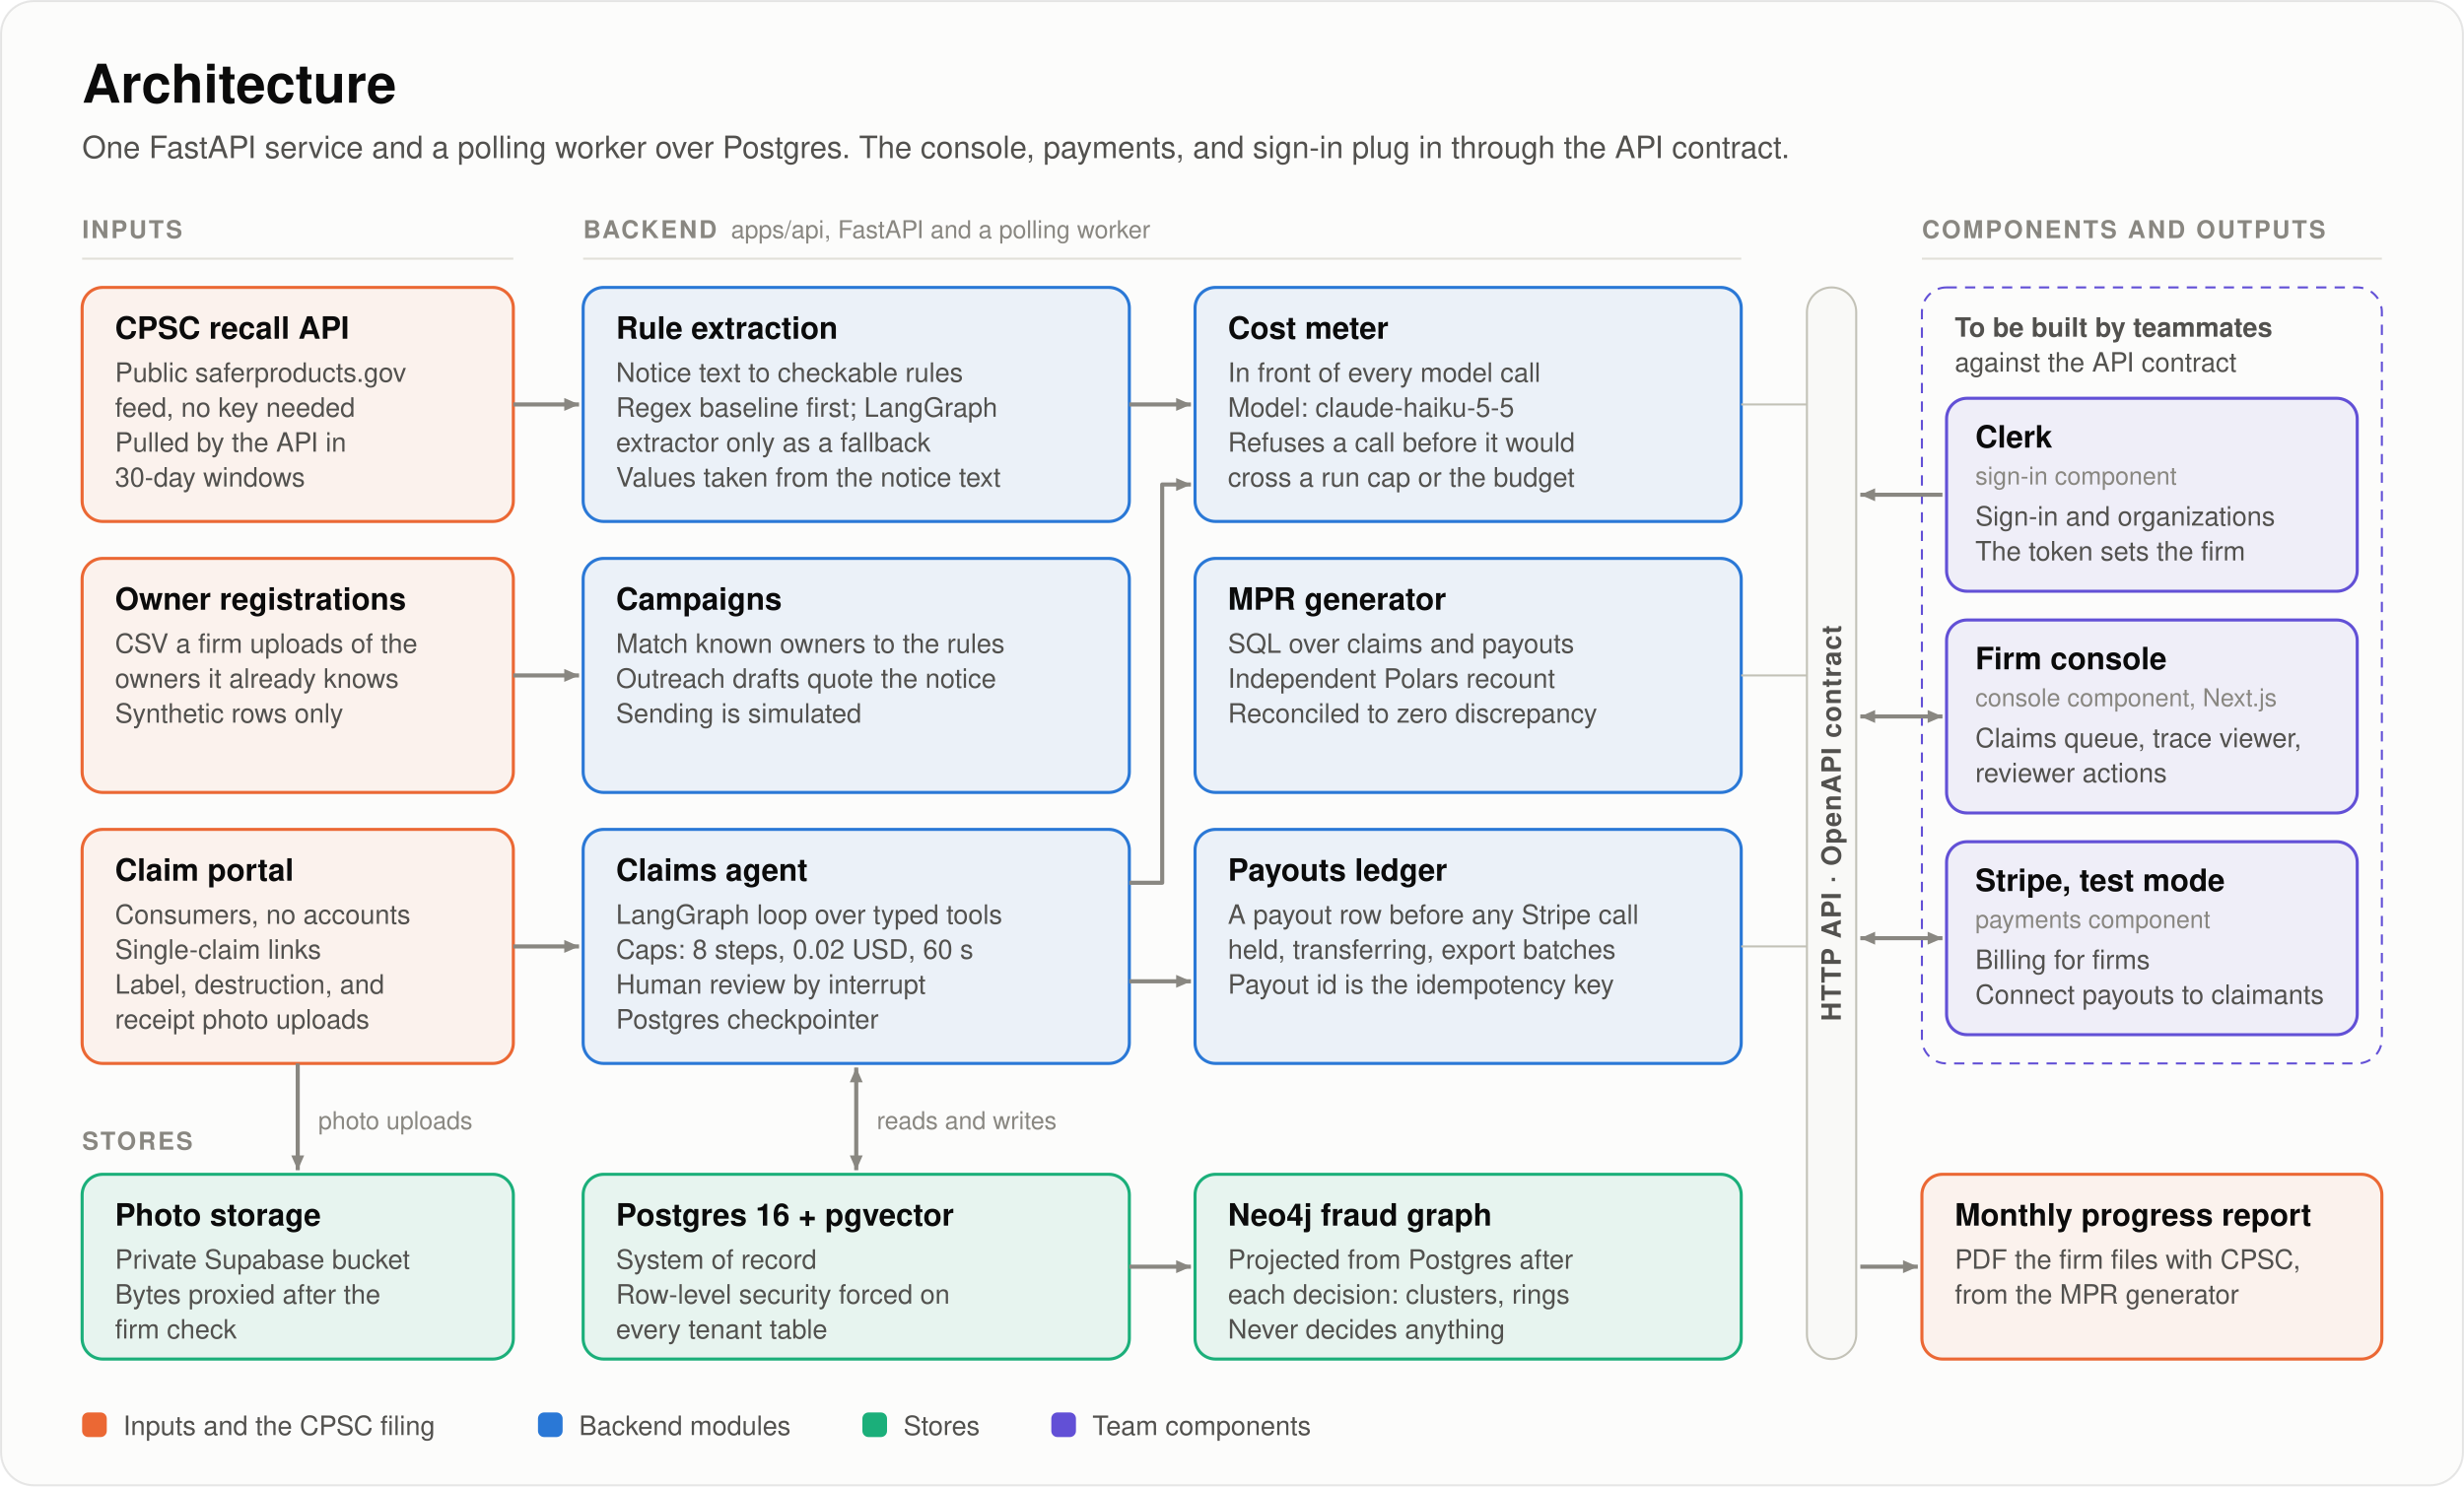
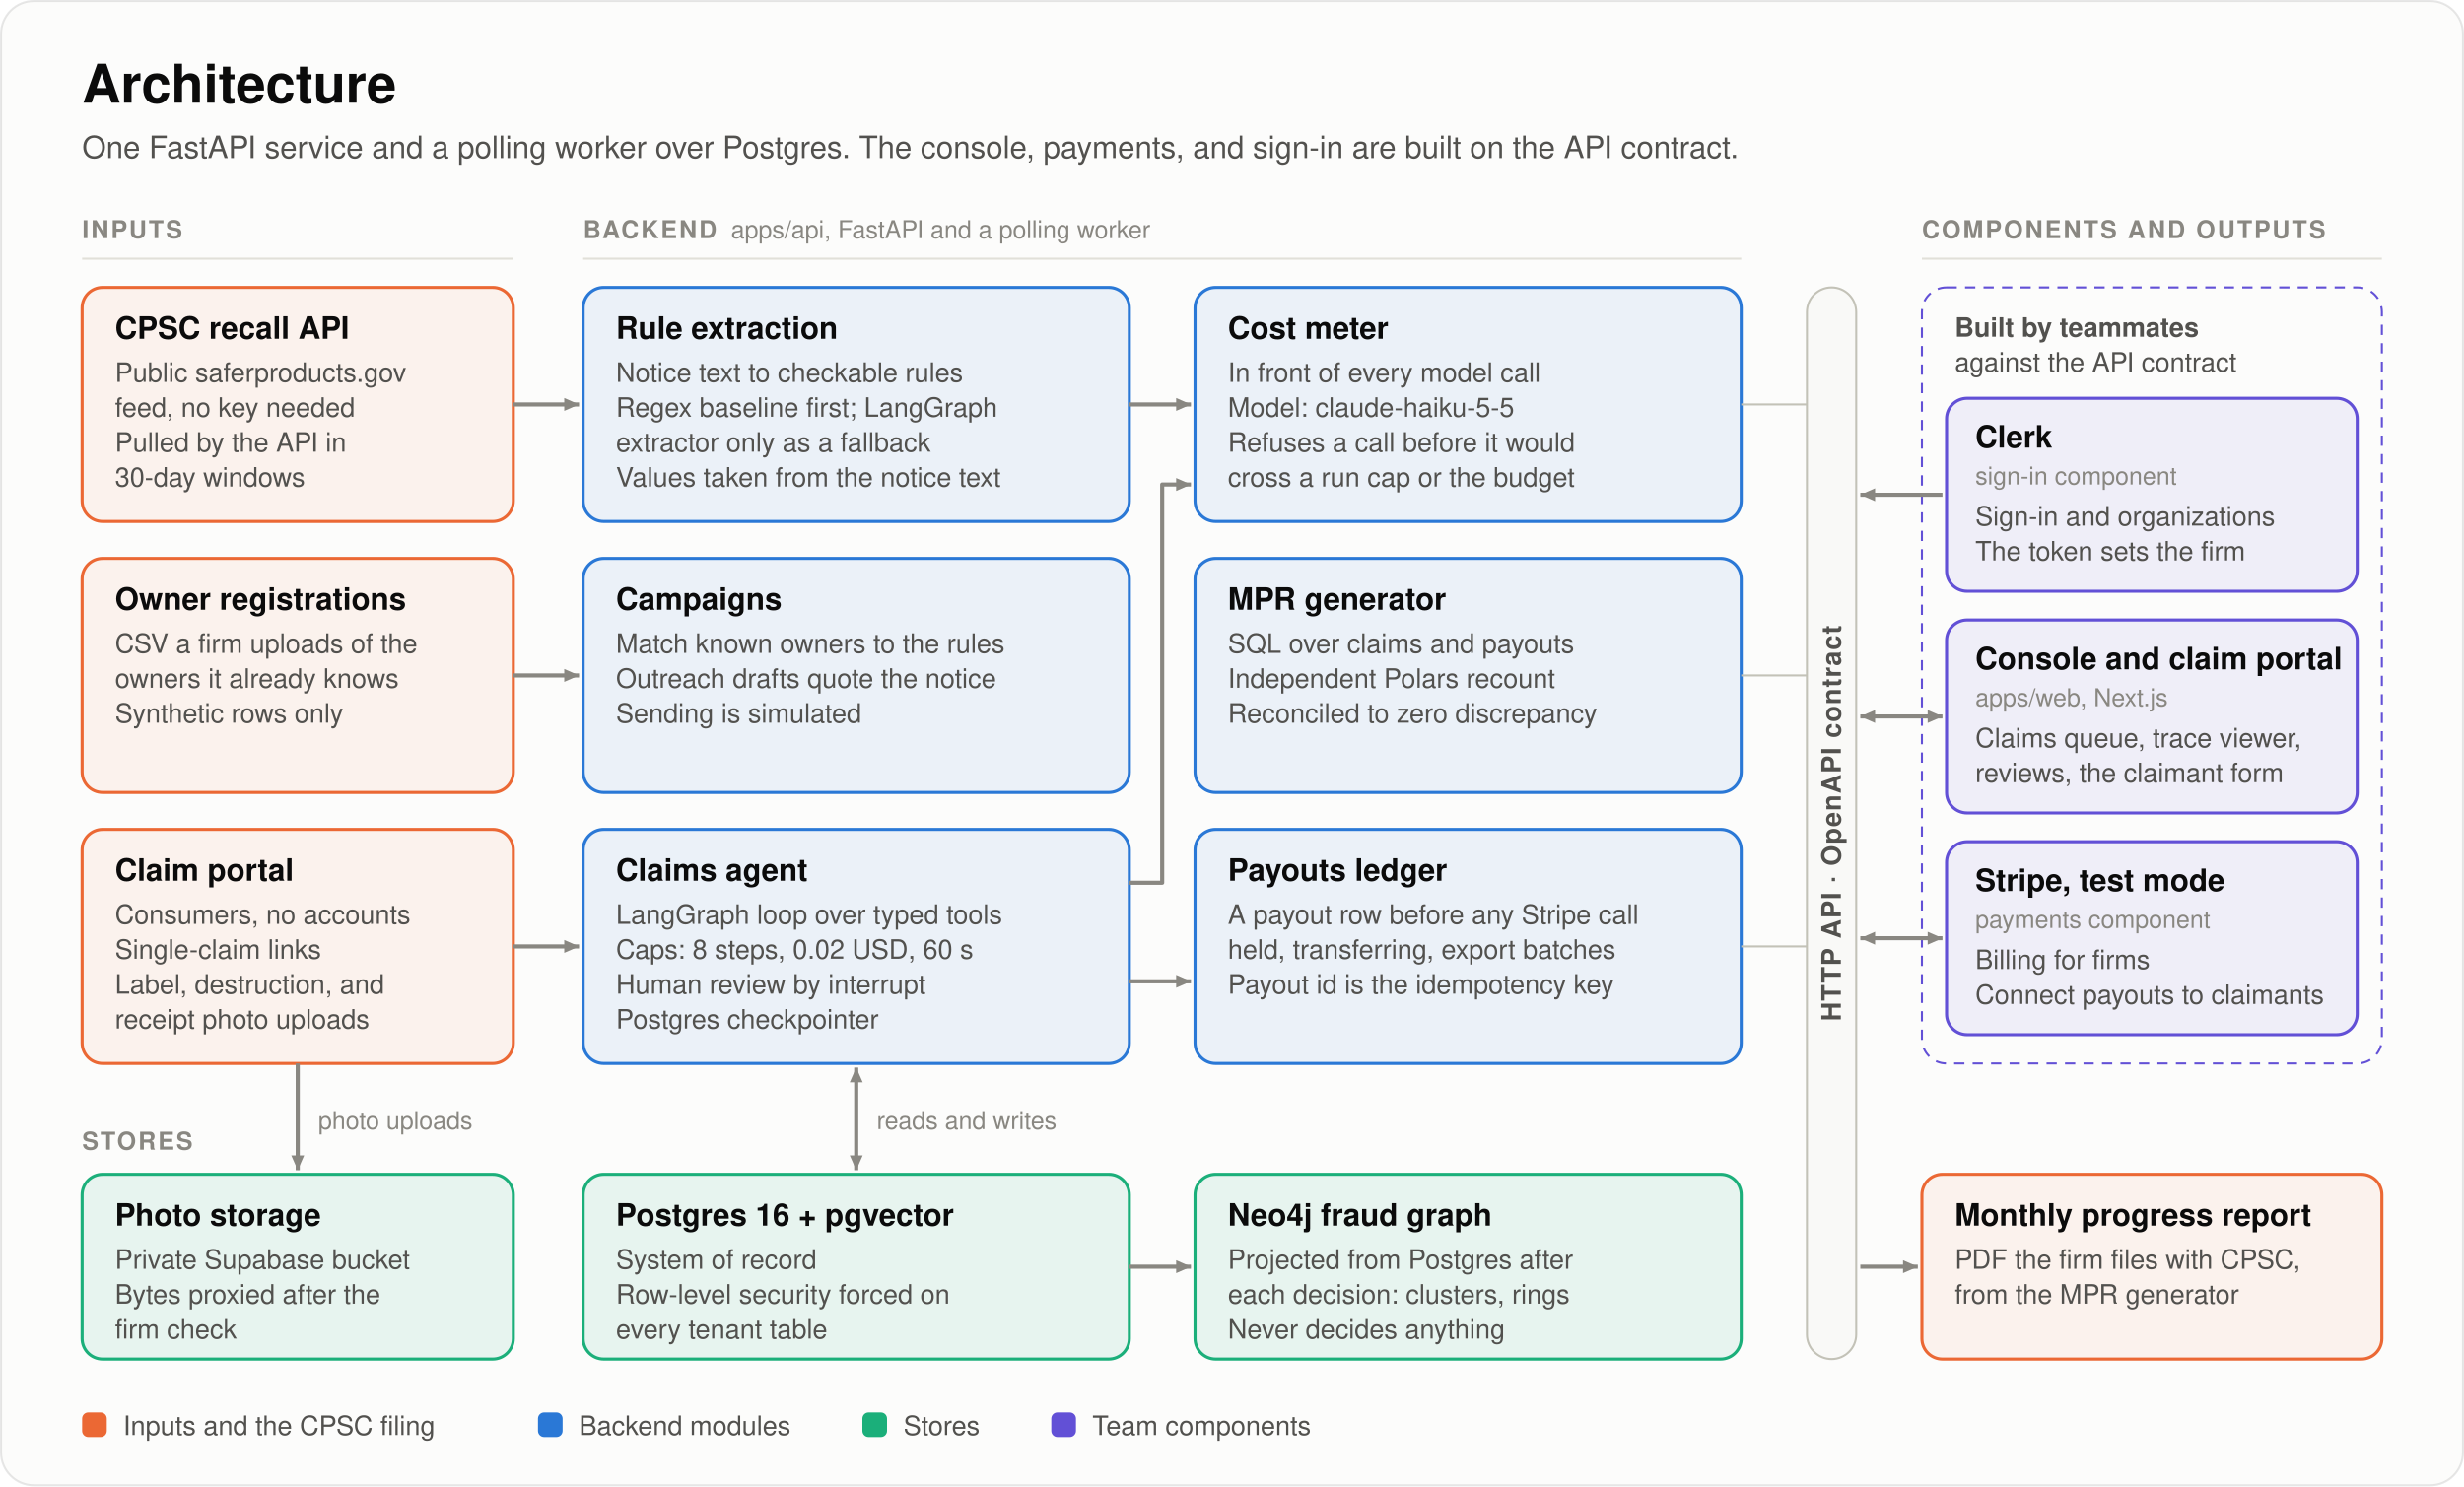
<svg xmlns="http://www.w3.org/2000/svg" width="1200" height="724" viewBox="0 0 1200 724" role="img" aria-labelledby="title desc">
  <defs>
    <marker id="ah" viewBox="0 0 10 10" refX="9" refY="5" markerUnits="userSpaceOnUse" markerWidth="9" markerHeight="9" orient="auto">
      <path class="ahead" d="M1,1.5 L9,5 L1,8.5 Z" />
    </marker>
    <marker id="at" viewBox="0 0 10 10" refX="1" refY="5" markerUnits="userSpaceOnUse" markerWidth="9" markerHeight="9" orient="auto">
      <path class="ahead" d="M9,1.5 L1,5 L9,8.5 Z" />
    </marker>
  </defs>
  <style>
    text { font-family: system-ui, -apple-system, "Segoe UI", Helvetica, Arial, sans-serif; }
    .card { fill: #fcfcfb; stroke: rgba(11,11,11,0.10); stroke-width: 1; }
    .ink { fill: #0b0b0b; }
    .ink2 { fill: #52514e; }
    .mut { fill: #898781; }
    .rule { stroke: #e1e0d9; stroke-width: 1; fill: none; }
    .hair { stroke: #c3c2b7; stroke-width: 1; fill: none; }
    .flow { stroke: #898781; stroke-width: 2; fill: none; stroke-linejoin: round; }
    .ahead { fill: #898781; }
    .bus { fill: #f9f9f7; stroke: #c3c2b7; stroke-width: 1; }
    .t-in { fill: #eb6834; fill-opacity: 0.07; stroke: #eb6834; stroke-width: 1.5; }
    .t-be { fill: #2a78d6; fill-opacity: 0.08; stroke: #2a78d6; stroke-width: 1.5; }
    .t-st { fill: #1baf7a; fill-opacity: 0.09; stroke: #1baf7a; stroke-width: 1.5; }
    .t-tm { fill: #6250d6; fill-opacity: 0.08; stroke: #6250d6; stroke-width: 1.5; }
    .grp { fill: none; stroke: #6250d6; stroke-width: 1; stroke-dasharray: 5 4; }
    .s-in { fill: #eb6834; }
    .s-be { fill: #2a78d6; }
    .s-st { fill: #1baf7a; }
    .s-tm { fill: #6250d6; }
    @media (prefers-color-scheme: dark) {
      .card { fill: #1a1a19; stroke: rgba(255,255,255,0.10); }
      .ink { fill: #f0efec; }
      .ink2 { fill: #c3c2b7; }
      .mut { fill: #898781; }
      .rule { stroke: #2c2c2a; }
      .hair { stroke: #383835; }
      .flow { stroke: #898781; }
      .ahead { fill: #898781; }
      .bus { fill: #0d0d0d; stroke: #383835; }
      .t-in { fill: #d95926; fill-opacity: 0.14; stroke: #d95926; }
      .t-be { fill: #3987e5; fill-opacity: 0.13; stroke: #3987e5; }
      .t-st { fill: #199e70; fill-opacity: 0.14; stroke: #199e70; }
      .t-tm { fill: #9085e9; fill-opacity: 0.13; stroke: #9085e9; }
      .grp { stroke: #9085e9; }
      .s-in { fill: #d95926; }
      .s-be { fill: #3987e5; }
      .s-st { fill: #199e70; }
      .s-tm { fill: #9085e9; }
    }
  </style>
  <rect class="card" x="0.5" y="0.5" width="1199" height="723" rx="16" />
  <text class="ink" x="40" y="50" font-size="26" font-weight="600">Architecture</text>
-   <text class="ink2" x="40" y="77" font-size="15">One FastAPI service and a polling worker over Postgres. The console, payments, and sign-in plug in through the API contract.</text>
+   <text class="ink2" x="40" y="77" font-size="15">One FastAPI service and a polling worker over Postgres. The console, payments, and sign-in are built on the API contract.</text>
  <text class="mut" x="40" y="116" font-size="12" font-weight="600" letter-spacing="1">INPUTS</text>
  <line class="rule" x1="40" y1="126" x2="250" y2="126" />
  <text class="mut" x="284" y="116" font-size="12" font-weight="600" letter-spacing="1">BACKEND</text>
  <text class="mut" x="356" y="116" font-size="12">apps/api, FastAPI and a polling worker</text>
  <line class="rule" x1="284" y1="126" x2="848" y2="126" />
  <text class="mut" x="936" y="116" font-size="12" font-weight="600" letter-spacing="1">COMPONENTS AND OUTPUTS</text>
  <line class="rule" x1="936" y1="126" x2="1160" y2="126" />
  <rect class="t-in" x="40" y="140" width="210" height="114" rx="10" />
  <text class="ink" x="56" y="165" font-size="15" font-weight="600">CPSC recall API</text>
  <text class="ink2" x="56" y="186" font-size="13">Public saferproducts.gov</text>
  <text class="ink2" x="56" y="203" font-size="13">feed, no key needed</text>
  <text class="ink2" x="56" y="220" font-size="13">Pulled by the API in</text>
  <text class="ink2" x="56" y="237" font-size="13">30-day windows</text>
  <rect class="t-in" x="40" y="272" width="210" height="114" rx="10" />
  <text class="ink" x="56" y="297" font-size="15" font-weight="600">Owner registrations</text>
  <text class="ink2" x="56" y="318" font-size="13">CSV a firm uploads of the</text>
  <text class="ink2" x="56" y="335" font-size="13">owners it already knows</text>
  <text class="ink2" x="56" y="352" font-size="13">Synthetic rows only</text>
  <rect class="t-in" x="40" y="404" width="210" height="114" rx="10" />
  <text class="ink" x="56" y="429" font-size="15" font-weight="600">Claim portal</text>
  <text class="ink2" x="56" y="450" font-size="13">Consumers, no accounts</text>
  <text class="ink2" x="56" y="467" font-size="13">Single-claim links</text>
  <text class="ink2" x="56" y="484" font-size="13">Label, destruction, and</text>
  <text class="ink2" x="56" y="501" font-size="13">receipt photo uploads</text>
  <rect class="t-be" x="284" y="140" width="266" height="114" rx="10" />
  <text class="ink" x="300" y="165" font-size="15" font-weight="600">Rule extraction</text>
  <text class="ink2" x="300" y="186" font-size="13">Notice text to checkable rules</text>
  <text class="ink2" x="300" y="203" font-size="13">Regex baseline first; LangGraph</text>
  <text class="ink2" x="300" y="220" font-size="13">extractor only as a fallback</text>
  <text class="ink2" x="300" y="237" font-size="13">Values taken from the notice text</text>
  <rect class="t-be" x="284" y="272" width="266" height="114" rx="10" />
  <text class="ink" x="300" y="297" font-size="15" font-weight="600">Campaigns</text>
  <text class="ink2" x="300" y="318" font-size="13">Match known owners to the rules</text>
  <text class="ink2" x="300" y="335" font-size="13">Outreach drafts quote the notice</text>
  <text class="ink2" x="300" y="352" font-size="13">Sending is simulated</text>
  <rect class="t-be" x="284" y="404" width="266" height="114" rx="10" />
  <text class="ink" x="300" y="429" font-size="15" font-weight="600">Claims agent</text>
  <text class="ink2" x="300" y="450" font-size="13">LangGraph loop over typed tools</text>
  <text class="ink2" x="300" y="467" font-size="13">Caps: 8 steps, 0.02 USD, 60 s</text>
  <text class="ink2" x="300" y="484" font-size="13">Human review by interrupt</text>
  <text class="ink2" x="300" y="501" font-size="13">Postgres checkpointer</text>
  <rect class="t-be" x="582" y="140" width="266" height="114" rx="10" />
  <text class="ink" x="598" y="165" font-size="15" font-weight="600">Cost meter</text>
  <text class="ink2" x="598" y="186" font-size="13">In front of every model call</text>
  <text class="ink2" x="598" y="203" font-size="13">Model: claude-haiku-5-5</text>
  <text class="ink2" x="598" y="220" font-size="13">Refuses a call before it would</text>
  <text class="ink2" x="598" y="237" font-size="13">cross a run cap or the budget</text>
  <rect class="t-be" x="582" y="272" width="266" height="114" rx="10" />
  <text class="ink" x="598" y="297" font-size="15" font-weight="600">MPR generator</text>
  <text class="ink2" x="598" y="318" font-size="13">SQL over claims and payouts</text>
  <text class="ink2" x="598" y="335" font-size="13">Independent Polars recount</text>
  <text class="ink2" x="598" y="352" font-size="13">Reconciled to zero discrepancy</text>
  <rect class="t-be" x="582" y="404" width="266" height="114" rx="10" />
  <text class="ink" x="598" y="429" font-size="15" font-weight="600">Payouts ledger</text>
  <text class="ink2" x="598" y="450" font-size="13">A payout row before any Stripe call</text>
  <text class="ink2" x="598" y="467" font-size="13">held, transferring, export batches</text>
  <text class="ink2" x="598" y="484" font-size="13">Payout id is the idempotency key</text>
  <text class="mut" x="40" y="560" font-size="12" font-weight="600" letter-spacing="1">STORES</text>
  <rect class="t-st" x="40" y="572" width="210" height="90" rx="10" />
  <text class="ink" x="56" y="597" font-size="15" font-weight="600">Photo storage</text>
  <text class="ink2" x="56" y="618" font-size="13">Private Supabase bucket</text>
  <text class="ink2" x="56" y="635" font-size="13">Bytes proxied after the</text>
  <text class="ink2" x="56" y="652" font-size="13">firm check</text>
  <rect class="t-st" x="284" y="572" width="266" height="90" rx="10" />
  <text class="ink" x="300" y="597" font-size="15" font-weight="600">Postgres 16 + pgvector</text>
  <text class="ink2" x="300" y="618" font-size="13">System of record</text>
  <text class="ink2" x="300" y="635" font-size="13">Row-level security forced on</text>
  <text class="ink2" x="300" y="652" font-size="13">every tenant table</text>
  <rect class="t-st" x="582" y="572" width="266" height="90" rx="10" />
  <text class="ink" x="598" y="597" font-size="15" font-weight="600">Neo4j fraud graph</text>
  <text class="ink2" x="598" y="618" font-size="13">Projected from Postgres after</text>
  <text class="ink2" x="598" y="635" font-size="13">each decision: clusters, rings</text>
  <text class="ink2" x="598" y="652" font-size="13">Never decides anything</text>
  <rect class="bus" x="880" y="140" width="24" height="522" rx="12" />
  <text class="ink2" font-size="13" font-weight="600" letter-spacing="0.5" text-anchor="middle" transform="translate(896.5 401) rotate(-90)">HTTP API  ·  OpenAPI contract</text>
  <line class="hair" x1="848" y1="197" x2="880" y2="197" />
  <line class="hair" x1="848" y1="329" x2="880" y2="329" />
  <line class="hair" x1="848" y1="461" x2="880" y2="461" />
  <rect class="grp" x="936" y="140" width="224" height="378" rx="12" />
-   <text class="ink2" x="952" y="164" font-size="13" font-weight="600">To be built by teammates</text>
+   <text class="ink2" x="952" y="164" font-size="13" font-weight="600">Built by teammates</text>
  <text class="ink2" x="952" y="181" font-size="13">against the API contract</text>
  <rect class="t-tm" x="948" y="194" width="200" height="94" rx="10" />
  <text class="ink" x="962" y="218" font-size="15" font-weight="600">Clerk</text>
  <text class="mut" x="962" y="236" font-size="12">sign-in component</text>
  <text class="ink2" x="962" y="256" font-size="13">Sign-in and organizations</text>
  <text class="ink2" x="962" y="273" font-size="13">The token sets the firm</text>
  <rect class="t-tm" x="948" y="302" width="200" height="94" rx="10" />
-   <text class="ink" x="962" y="326" font-size="15" font-weight="600">Firm console</text>
-   <text class="mut" x="962" y="344" font-size="12">console component, Next.js</text>
+   <text class="ink" x="962" y="326" font-size="15" font-weight="600">Console and claim portal</text>
+   <text class="mut" x="962" y="344" font-size="12">apps/web, Next.js</text>
  <text class="ink2" x="962" y="364" font-size="13">Claims queue, trace viewer,</text>
-   <text class="ink2" x="962" y="381" font-size="13">reviewer actions</text>
+   <text class="ink2" x="962" y="381" font-size="13">reviews, the claimant form</text>
  <rect class="t-tm" x="948" y="410" width="200" height="94" rx="10" />
  <text class="ink" x="962" y="434" font-size="15" font-weight="600">Stripe, test mode</text>
  <text class="mut" x="962" y="452" font-size="12">payments component</text>
  <text class="ink2" x="962" y="472" font-size="13">Billing for firms</text>
  <text class="ink2" x="962" y="489" font-size="13">Connect payouts to claimants</text>
  <rect class="t-in" x="936" y="572" width="224" height="90" rx="10" />
  <text class="ink" x="952" y="597" font-size="15" font-weight="600">Monthly progress report</text>
  <text class="ink2" x="952" y="618" font-size="13">PDF the firm files with CPSC,</text>
  <text class="ink2" x="952" y="635" font-size="13">from the MPR generator</text>
  <path class="flow" d="M250 197 H282" marker-end="url(#ah)" />
  <path class="flow" d="M250 329 H282" marker-end="url(#ah)" />
  <path class="flow" d="M250 461 H282" marker-end="url(#ah)" />
  <path class="flow" d="M145 518 V570" marker-end="url(#ah)" />
  <text class="mut" x="155" y="550" font-size="12">photo uploads</text>
  <path class="flow" d="M550 197 H580" marker-end="url(#ah)" />
  <path class="flow" d="M550 430 H566 V236 H580" marker-end="url(#ah)" />
  <path class="flow" d="M550 478 H580" marker-end="url(#ah)" />
  <path class="flow" d="M417 520 V570" marker-start="url(#at)" marker-end="url(#ah)" />
  <text class="mut" x="427" y="550" font-size="12">reads and writes</text>
  <path class="flow" d="M550 617 H580" marker-end="url(#ah)" />
  <path class="flow" d="M946 241 H906" marker-end="url(#ah)" />
  <path class="flow" d="M906 349 H946" marker-start="url(#at)" marker-end="url(#ah)" />
  <path class="flow" d="M906 457 H946" marker-start="url(#at)" marker-end="url(#ah)" />
  <path class="flow" d="M906 617 H934" marker-end="url(#ah)" />
  <g font-size="13">
    <rect class="s-in" x="40" y="688" width="12" height="12" rx="3" />
    <text class="ink2" x="60" y="699">Inputs and the CPSC filing</text>
    <rect class="s-be" x="262" y="688" width="12" height="12" rx="3" />
    <text class="ink2" x="282" y="699">Backend modules</text>
    <rect class="s-st" x="420" y="688" width="12" height="12" rx="3" />
    <text class="ink2" x="440" y="699">Stores</text>
    <rect class="s-tm" x="512" y="688" width="12" height="12" rx="3" />
    <text class="ink2" x="532" y="699">Team components</text>
  </g>
</svg>
